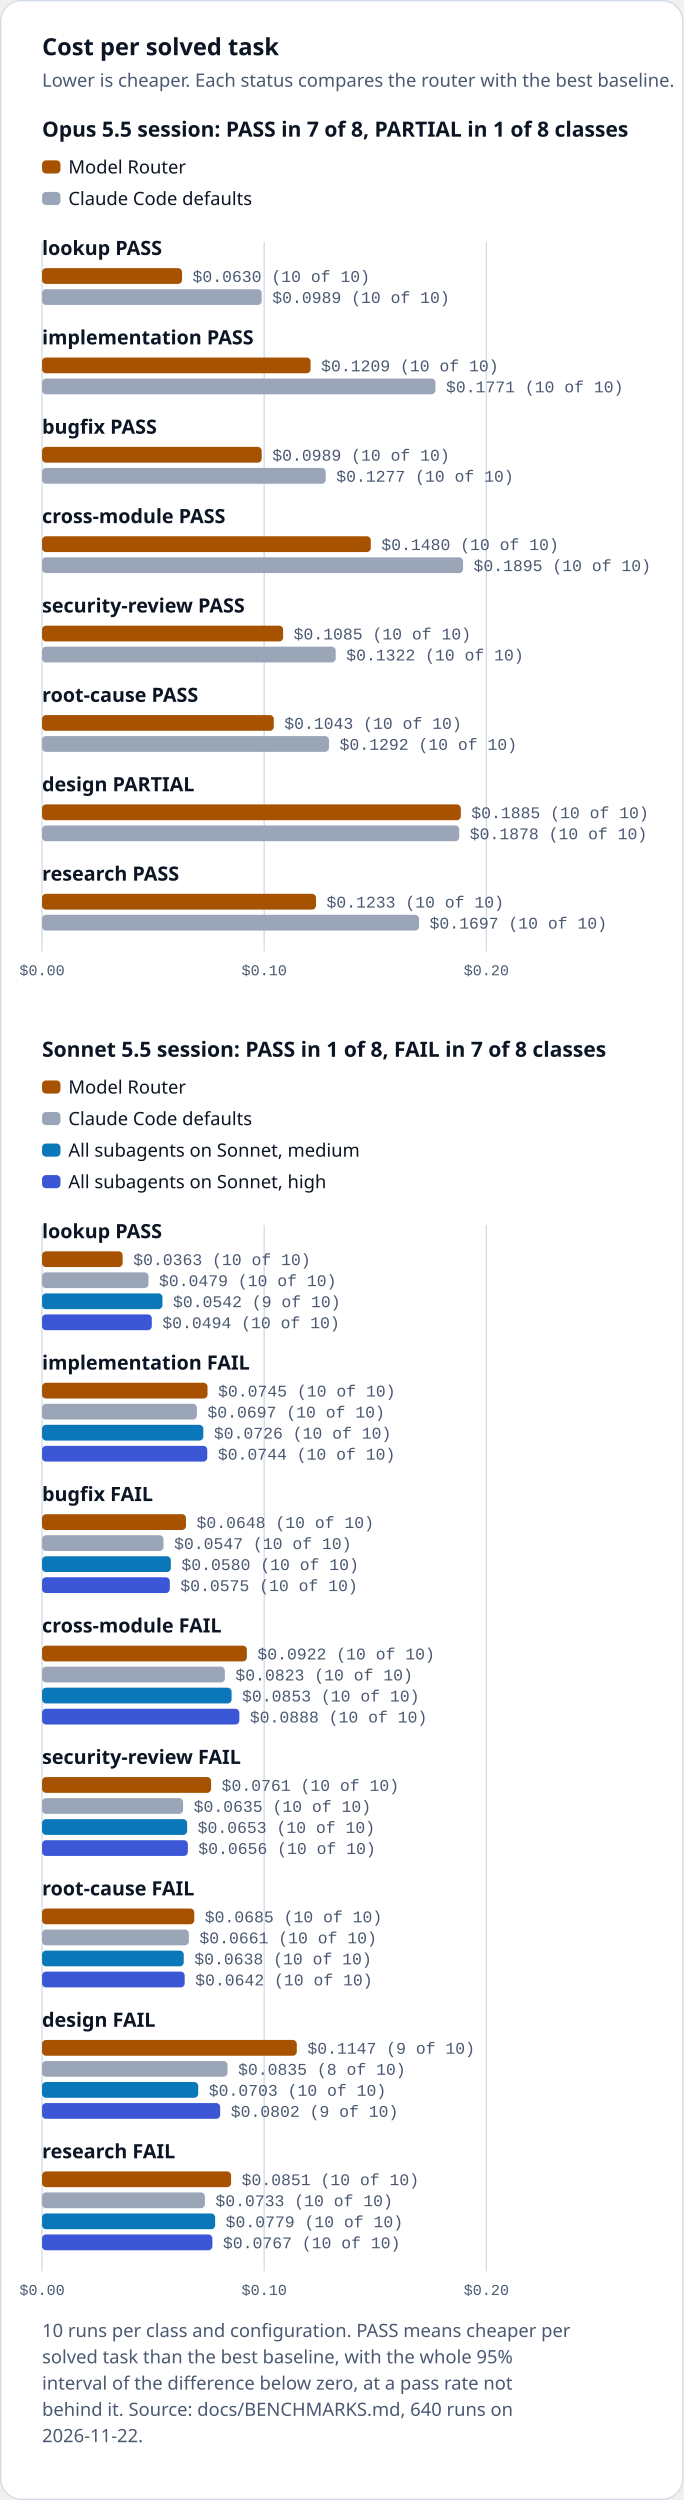
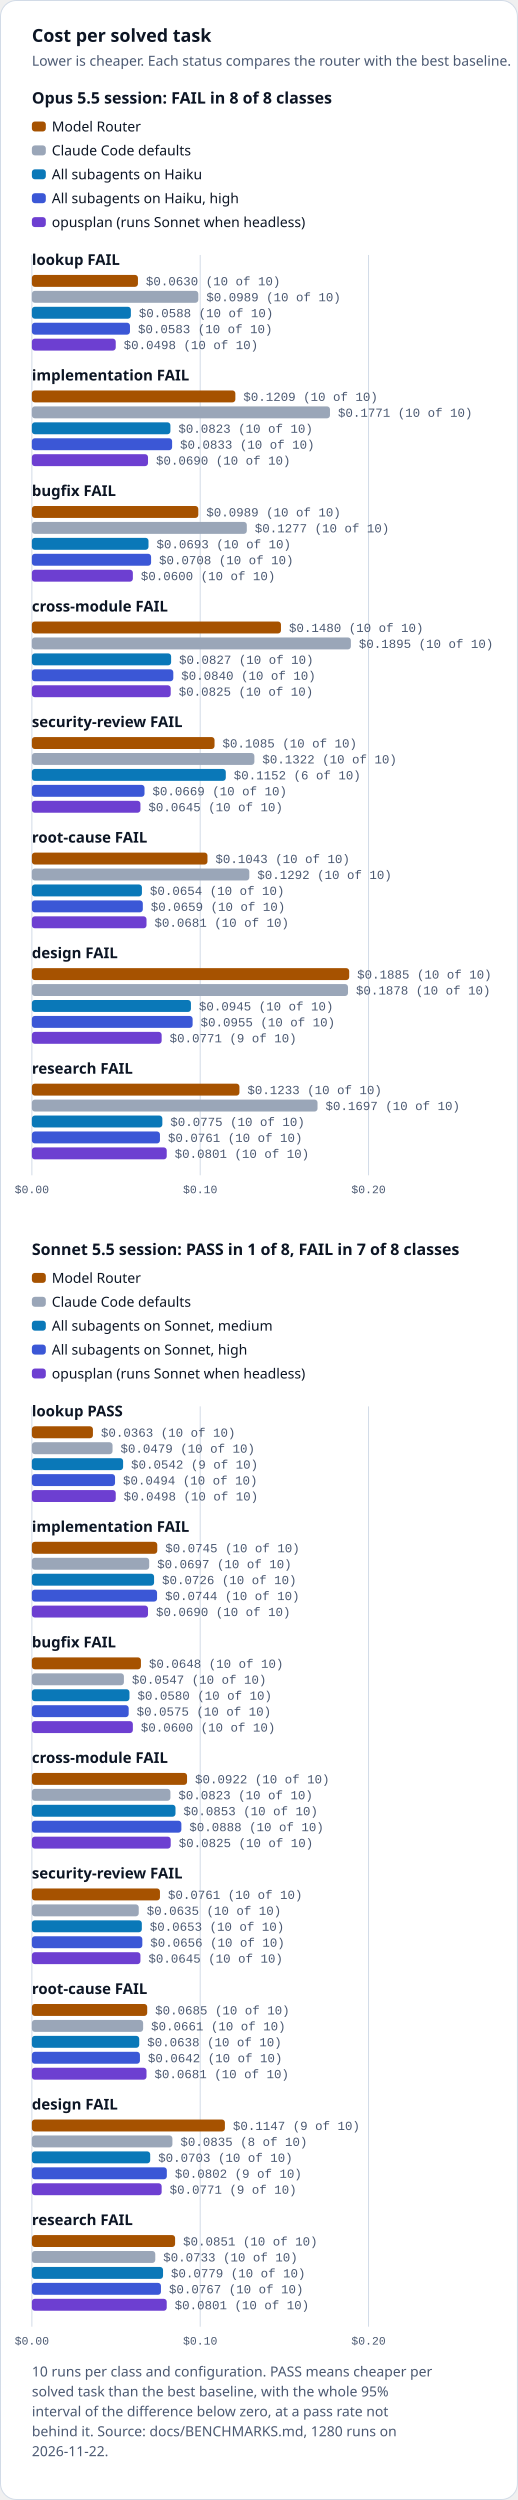
- <svg xmlns="http://www.w3.org/2000/svg" viewBox="0 0 520 1902" width="520" height="1902" role="img" aria-label="Cost per solved task, from docs/BENCHMARKS.md, lower is cheaper. Opus 5.5 session, lookup, PASS: Model Router $0.0630 (10 of 10 solved), Claude Code defaults $0.0989 (10 of 10 solved); Opus 5.5 session, implementation, PASS: Model Router $0.1209 (10 of 10 solved), Claude Code defaults $0.1771 (10 of 10 solved); Opus 5.5 session, bugfix, PASS: Model Router $0.0989 (10 of 10 solved), Claude Code defaults $0.1277 (10 of 10 solved); Opus 5.5 session, cross-module, PASS: Model Router $0.1480 (10 of 10 solved), Claude Code defaults $0.1895 (10 of 10 solved); Opus 5.5 session, security-review, PASS: Model Router $0.1085 (10 of 10 solved), Claude Code defaults $0.1322 (10 of 10 solved); Opus 5.5 session, root-cause, PASS: Model Router $0.1043 (10 of 10 solved), Claude Code defaults $0.1292 (10 of 10 solved); Opus 5.5 session, design, PARTIAL: Model Router $0.1885 (10 of 10 solved), Claude Code defaults $0.1878 (10 of 10 solved); Opus 5.5 session, research, PASS: Model Router $0.1233 (10 of 10 solved), Claude Code defaults $0.1697 (10 of 10 solved); Sonnet 5.5 session, lookup, PASS: Model Router $0.0363 (10 of 10 solved), Claude Code defaults $0.0479 (10 of 10 solved), All subagents on Sonnet, medium $0.0542 (9 of 10 solved), All subagents on Sonnet, high $0.0494 (10 of 10 solved); Sonnet 5.5 session, implementation, FAIL: Model Router $0.0745 (10 of 10 solved), Claude Code defaults $0.0697 (10 of 10 solved), All subagents on Sonnet, medium $0.0726 (10 of 10 solved), All subagents on Sonnet, high $0.0744 (10 of 10 solved); Sonnet 5.5 session, bugfix, FAIL: Model Router $0.0648 (10 of 10 solved), Claude Code defaults $0.0547 (10 of 10 solved), All subagents on Sonnet, medium $0.0580 (10 of 10 solved), All subagents on Sonnet, high $0.0575 (10 of 10 solved); Sonnet 5.5 session, cross-module, FAIL: Model Router $0.0922 (10 of 10 solved), Claude Code defaults $0.0823 (10 of 10 solved), All subagents on Sonnet, medium $0.0853 (10 of 10 solved), All subagents on Sonnet, high $0.0888 (10 of 10 solved); Sonnet 5.5 session, security-review, FAIL: Model Router $0.0761 (10 of 10 solved), Claude Code defaults $0.0635 (10 of 10 solved), All subagents on Sonnet, medium $0.0653 (10 of 10 solved), All subagents on Sonnet, high $0.0656 (10 of 10 solved); Sonnet 5.5 session, root-cause, FAIL: Model Router $0.0685 (10 of 10 solved), Claude Code defaults $0.0661 (10 of 10 solved), All subagents on Sonnet, medium $0.0638 (10 of 10 solved), All subagents on Sonnet, high $0.0642 (10 of 10 solved); Sonnet 5.5 session, design, FAIL: Model Router $0.1147 (9 of 10 solved), Claude Code defaults $0.0835 (8 of 10 solved), All subagents on Sonnet, medium $0.0703 (10 of 10 solved), All subagents on Sonnet, high $0.0802 (9 of 10 solved); Sonnet 5.5 session, research, FAIL: Model Router $0.0851 (10 of 10 solved), Claude Code defaults $0.0733 (10 of 10 solved), All subagents on Sonnet, medium $0.0779 (10 of 10 solved), All subagents on Sonnet, high $0.0767 (10 of 10 solved).">
+ <svg xmlns="http://www.w3.org/2000/svg" viewBox="0 0 520 2510" width="520" height="2510" role="img" aria-label="Cost per solved task, from docs/BENCHMARKS.md, lower is cheaper. Opus 5.5 session, lookup, FAIL: Model Router $0.0630 (10 of 10 solved), Claude Code defaults $0.0989 (10 of 10 solved), All subagents on Haiku $0.0588 (10 of 10 solved), All subagents on Haiku, high $0.0583 (10 of 10 solved), opusplan (runs Sonnet when headless) $0.0498 (10 of 10 solved); Opus 5.5 session, implementation, FAIL: Model Router $0.1209 (10 of 10 solved), Claude Code defaults $0.1771 (10 of 10 solved), All subagents on Haiku $0.0823 (10 of 10 solved), All subagents on Haiku, high $0.0833 (10 of 10 solved), opusplan (runs Sonnet when headless) $0.0690 (10 of 10 solved); Opus 5.5 session, bugfix, FAIL: Model Router $0.0989 (10 of 10 solved), Claude Code defaults $0.1277 (10 of 10 solved), All subagents on Haiku $0.0693 (10 of 10 solved), All subagents on Haiku, high $0.0708 (10 of 10 solved), opusplan (runs Sonnet when headless) $0.0600 (10 of 10 solved); Opus 5.5 session, cross-module, FAIL: Model Router $0.1480 (10 of 10 solved), Claude Code defaults $0.1895 (10 of 10 solved), All subagents on Haiku $0.0827 (10 of 10 solved), All subagents on Haiku, high $0.0840 (10 of 10 solved), opusplan (runs Sonnet when headless) $0.0825 (10 of 10 solved); Opus 5.5 session, security-review, FAIL: Model Router $0.1085 (10 of 10 solved), Claude Code defaults $0.1322 (10 of 10 solved), All subagents on Haiku $0.1152 (6 of 10 solved), All subagents on Haiku, high $0.0669 (10 of 10 solved), opusplan (runs Sonnet when headless) $0.0645 (10 of 10 solved); Opus 5.5 session, root-cause, FAIL: Model Router $0.1043 (10 of 10 solved), Claude Code defaults $0.1292 (10 of 10 solved), All subagents on Haiku $0.0654 (10 of 10 solved), All subagents on Haiku, high $0.0659 (10 of 10 solved), opusplan (runs Sonnet when headless) $0.0681 (10 of 10 solved); Opus 5.5 session, design, FAIL: Model Router $0.1885 (10 of 10 solved), Claude Code defaults $0.1878 (10 of 10 solved), All subagents on Haiku $0.0945 (10 of 10 solved), All subagents on Haiku, high $0.0955 (10 of 10 solved), opusplan (runs Sonnet when headless) $0.0771 (9 of 10 solved); Opus 5.5 session, research, FAIL: Model Router $0.1233 (10 of 10 solved), Claude Code defaults $0.1697 (10 of 10 solved), All subagents on Haiku $0.0775 (10 of 10 solved), All subagents on Haiku, high $0.0761 (10 of 10 solved), opusplan (runs Sonnet when headless) $0.0801 (10 of 10 solved); Sonnet 5.5 session, lookup, PASS: Model Router $0.0363 (10 of 10 solved), Claude Code defaults $0.0479 (10 of 10 solved), All subagents on Sonnet, medium $0.0542 (9 of 10 solved), All subagents on Sonnet, high $0.0494 (10 of 10 solved), opusplan (runs Sonnet when headless) $0.0498 (10 of 10 solved); Sonnet 5.5 session, implementation, FAIL: Model Router $0.0745 (10 of 10 solved), Claude Code defaults $0.0697 (10 of 10 solved), All subagents on Sonnet, medium $0.0726 (10 of 10 solved), All subagents on Sonnet, high $0.0744 (10 of 10 solved), opusplan (runs Sonnet when headless) $0.0690 (10 of 10 solved); Sonnet 5.5 session, bugfix, FAIL: Model Router $0.0648 (10 of 10 solved), Claude Code defaults $0.0547 (10 of 10 solved), All subagents on Sonnet, medium $0.0580 (10 of 10 solved), All subagents on Sonnet, high $0.0575 (10 of 10 solved), opusplan (runs Sonnet when headless) $0.0600 (10 of 10 solved); Sonnet 5.5 session, cross-module, FAIL: Model Router $0.0922 (10 of 10 solved), Claude Code defaults $0.0823 (10 of 10 solved), All subagents on Sonnet, medium $0.0853 (10 of 10 solved), All subagents on Sonnet, high $0.0888 (10 of 10 solved), opusplan (runs Sonnet when headless) $0.0825 (10 of 10 solved); Sonnet 5.5 session, security-review, FAIL: Model Router $0.0761 (10 of 10 solved), Claude Code defaults $0.0635 (10 of 10 solved), All subagents on Sonnet, medium $0.0653 (10 of 10 solved), All subagents on Sonnet, high $0.0656 (10 of 10 solved), opusplan (runs Sonnet when headless) $0.0645 (10 of 10 solved); Sonnet 5.5 session, root-cause, FAIL: Model Router $0.0685 (10 of 10 solved), Claude Code defaults $0.0661 (10 of 10 solved), All subagents on Sonnet, medium $0.0638 (10 of 10 solved), All subagents on Sonnet, high $0.0642 (10 of 10 solved), opusplan (runs Sonnet when headless) $0.0681 (10 of 10 solved); Sonnet 5.5 session, design, FAIL: Model Router $0.1147 (9 of 10 solved), Claude Code defaults $0.0835 (8 of 10 solved), All subagents on Sonnet, medium $0.0703 (10 of 10 solved), All subagents on Sonnet, high $0.0802 (9 of 10 solved), opusplan (runs Sonnet when headless) $0.0771 (9 of 10 solved); Sonnet 5.5 session, research, FAIL: Model Router $0.0851 (10 of 10 solved), Claude Code defaults $0.0733 (10 of 10 solved), All subagents on Sonnet, medium $0.0779 (10 of 10 solved), All subagents on Sonnet, high $0.0767 (10 of 10 solved), opusplan (runs Sonnet when headless) $0.0801 (10 of 10 solved).">
  <style>text{font-family:-apple-system, BlinkMacSystemFont, "Segoe UI", "Noto Sans", Helvetica, Arial, sans-serif}.mono{font-family:ui-monospace, SFMono-Regular, "SF Mono", Menlo, Consolas, "Liberation Mono", monospace}.b{font-weight:600}.rail{stroke:#C9D4E4}.tilehalo{stroke:#0C1524}.bg{fill:#F4F7FB}.card{fill:#FFFFFF;stroke:#D2DBE7}.ink{fill:#0C1524}.mut{fill:#4A5871}.faint{fill:#E7EDF5}.ln{stroke:#D2DBE7}.lnm{stroke:#4A5871}.inks{stroke:#0C1524}.rt{fill:#A65200}.rts{stroke:#A65200}.rtsoft{fill:#FFF1DE}.halo{stroke:#FFFFFF}.haloc{stroke:#F4F7FB}.tile{fill:#0C1524;stroke:#0C1524}.stop0{stop-color:#FFFFFF}.stop1{stop-color:#F4F7FB}.tag{fill:#FFFFFF}.r1{fill:#0E8C6F}.r1s{stroke:#0E8C6F}.r2{fill:#0A78B8}.r2s{stroke:#0A78B8}.r3{fill:#3B57D6}.r3s{stroke:#3B57D6}.r4{fill:#6D3FD1}.r4s{stroke:#6D3FD1}.r5{fill:#A72C8A}.r5s{stroke:#A72C8A}@media (prefers-color-scheme: dark){.bg{fill:#0A101B}.card{fill:#0F1828;stroke:#26344B}.ink{fill:#E7EDF6}.mut{fill:#9BA9BD}.faint{fill:#1A263A}.ln{stroke:#26344B}.lnm{stroke:#9BA9BD}.inks{stroke:#E7EDF6}.rt{fill:#FFB23E}.rts{stroke:#FFB23E}.rtsoft{fill:#33260F}.halo{stroke:#0F1828}.haloc{stroke:#0A101B}.tile{fill:#13203A;stroke:#2C3E60}.stop0{stop-color:#0F1828}.stop1{stop-color:#0A101B}.tag{fill:#0C1524}.r1{fill:#38D3A8}.r1s{stroke:#38D3A8}.r2{fill:#45B4F2}.r2s{stroke:#45B4F2}.r3{fill:#8196FF}.r3s{stroke:#8196FF}.r4{fill:#AA8BFF}.r4s{stroke:#AA8BFF}.r5{fill:#F27BCD}.r5s{stroke:#F27BCD}}.faintbar{fill:#9AA6B8}@media (prefers-color-scheme: dark){.faintbar{fill:#5B6880}}.bar{transform-box:fill-box;transform-origin:0% 50%;animation:grow 1.1s cubic-bezier(.2,.7,.2,1) both}@keyframes grow{0%{transform:scaleX(0)}100%{transform:scaleX(1)}}@media (prefers-reduced-motion: reduce){*{animation:none!important}}</style>
-   <rect x="0.5" y="0.5" width="519" height="1901" rx="16" class="card" />
+   <rect x="0.5" y="0.5" width="519" height="2509" rx="16" class="card" />
  <text x="32" y="42" class="ink b" font-size="18">Cost per solved task</text>
  <text x="32" y="66" class="mut" font-size="14">Lower is cheaper. Each status compares the router with the best baseline.</text>
-   <text x="32" y="104" class="ink b" font-size="16">Opus 5.5 session: PASS in 7 of 8, PARTIAL in 1 of 8 classes</text>
+   <text x="32" y="104" class="ink b" font-size="16">Opus 5.5 session: FAIL in 8 of 8 classes</text>
  <rect x="32" y="122" width="14" height="10" rx="3" class="rt" />
  <text x="52" y="132" class="ink" font-size="14">Model Router</text>
  <rect x="32" y="146" width="14" height="10" rx="3" class="faintbar" />
  <text x="52" y="156" class="ink" font-size="14">Claude Code defaults</text>
-   <path d="M32.0 184V724" class="ln" stroke-width="1" />
-   <text x="32" y="742" class="mono mut" font-size="11.5" text-anchor="middle">$0.00</text>
-   <path d="M201.0 184V724" class="ln" stroke-width="1" />
-   <text x="201" y="742" class="mono mut" font-size="11.5" text-anchor="middle">$0.10</text>
-   <path d="M370.0 184V724" class="ln" stroke-width="1" />
-   <text x="370" y="742" class="mono mut" font-size="11.5" text-anchor="middle">$0.20</text>
-   <text x="32" y="194" class="ink b" font-size="15">lookup  PASS</text>
-   <rect x="32" y="204" width="106.5" height="12" rx="3" class="rt bar" style="animation-delay:0.00s" />
-   <text x="146.47" y="214.5" class="mono mut" font-size="12.5">$0.0630 (10 of 10)</text>
-   <rect x="32" y="220" width="167.1" height="12" rx="3" class="faintbar bar" style="animation-delay:0.05s" />
-   <text x="207.141" y="230.5" class="mono mut" font-size="12.5">$0.0989 (10 of 10)</text>
-   <text x="32" y="262" class="ink b" font-size="15">implementation  PASS</text>
-   <rect x="32" y="272" width="204.3" height="12" rx="3" class="rt bar" style="animation-delay:0.04s" />
-   <text x="244.321" y="282.5" class="mono mut" font-size="12.5">$0.1209 (10 of 10)</text>
-   <rect x="32" y="288" width="299.3" height="12" rx="3" class="faintbar bar" style="animation-delay:0.09s" />
-   <text x="339.299" y="298.5" class="mono mut" font-size="12.5">$0.1771 (10 of 10)</text>
-   <text x="32" y="330" class="ink b" font-size="15">bugfix  PASS</text>
-   <rect x="32" y="340" width="167.1" height="12" rx="3" class="rt bar" style="animation-delay:0.08s" />
-   <text x="207.141" y="350.5" class="mono mut" font-size="12.5">$0.0989 (10 of 10)</text>
-   <rect x="32" y="356" width="215.8" height="12" rx="3" class="faintbar bar" style="animation-delay:0.13s" />
-   <text x="255.813" y="366.5" class="mono mut" font-size="12.5">$0.1277 (10 of 10)</text>
-   <text x="32" y="398" class="ink b" font-size="15">cross-module  PASS</text>
-   <rect x="32" y="408" width="250.1" height="12" rx="3" class="rt bar" style="animation-delay:0.12s" />
-   <text x="290.12" y="418.5" class="mono mut" font-size="12.5">$0.1480 (10 of 10)</text>
-   <rect x="32" y="424" width="320.3" height="12" rx="3" class="faintbar bar" style="animation-delay:0.17s" />
-   <text x="360.255" y="434.5" class="mono mut" font-size="12.5">$0.1895 (10 of 10)</text>
-   <text x="32" y="466" class="ink b" font-size="15">security-review  PASS</text>
-   <rect x="32" y="476" width="183.4" height="12" rx="3" class="rt bar" style="animation-delay:0.16s" />
-   <text x="223.365" y="486.5" class="mono mut" font-size="12.5">$0.1085 (10 of 10)</text>
-   <rect x="32" y="492" width="223.4" height="12" rx="3" class="faintbar bar" style="animation-delay:0.21s" />
-   <text x="263.418" y="502.5" class="mono mut" font-size="12.5">$0.1322 (10 of 10)</text>
-   <text x="32" y="534" class="ink b" font-size="15">root-cause  PASS</text>
-   <rect x="32" y="544" width="176.3" height="12" rx="3" class="rt bar" style="animation-delay:0.20s" />
-   <text x="216.267" y="554.5" class="mono mut" font-size="12.5">$0.1043 (10 of 10)</text>
-   <rect x="32" y="560" width="218.3" height="12" rx="3" class="faintbar bar" style="animation-delay:0.25s" />
-   <text x="258.348" y="570.5" class="mono mut" font-size="12.5">$0.1292 (10 of 10)</text>
-   <text x="32" y="602" class="ink b" font-size="15">design  PARTIAL</text>
-   <rect x="32" y="612" width="318.6" height="12" rx="3" class="rt bar" style="animation-delay:0.24s" />
-   <text x="358.565" y="622.5" class="mono mut" font-size="12.5">$0.1885 (10 of 10)</text>
-   <rect x="32" y="628" width="317.4" height="12" rx="3" class="faintbar bar" style="animation-delay:0.29s" />
-   <text x="357.382" y="638.5" class="mono mut" font-size="12.5">$0.1878 (10 of 10)</text>
-   <text x="32" y="670" class="ink b" font-size="15">research  PASS</text>
-   <rect x="32" y="680" width="208.4" height="12" rx="3" class="rt bar" style="animation-delay:0.28s" />
-   <text x="248.377" y="690.5" class="mono mut" font-size="12.5">$0.1233 (10 of 10)</text>
-   <rect x="32" y="696" width="286.8" height="12" rx="3" class="faintbar bar" style="animation-delay:0.33s" />
-   <text x="326.793" y="706.5" class="mono mut" font-size="12.5">$0.1697 (10 of 10)</text>
-   <text x="32" y="804" class="ink b" font-size="16">Sonnet 5.5 session: PASS in 1 of 8, FAIL in 7 of 8 classes</text>
-   <rect x="32" y="822" width="14" height="10" rx="3" class="rt" />
-   <text x="52" y="832" class="ink" font-size="14">Model Router</text>
-   <rect x="32" y="846" width="14" height="10" rx="3" class="faintbar" />
-   <text x="52" y="856" class="ink" font-size="14">Claude Code defaults</text>
-   <rect x="32" y="870" width="14" height="10" rx="3" class="r2" />
-   <text x="52" y="880" class="ink" font-size="14">All subagents on Sonnet, medium</text>
-   <rect x="32" y="894" width="14" height="10" rx="3" class="r3" />
-   <text x="52" y="904" class="ink" font-size="14">All subagents on Sonnet, high</text>
-   <path d="M32.0 932V1728" class="ln" stroke-width="1" />
-   <text x="32" y="1746" class="mono mut" font-size="11.5" text-anchor="middle">$0.00</text>
-   <path d="M201.0 932V1728" class="ln" stroke-width="1" />
-   <text x="201" y="1746" class="mono mut" font-size="11.5" text-anchor="middle">$0.10</text>
-   <path d="M370.0 932V1728" class="ln" stroke-width="1" />
-   <text x="370" y="1746" class="mono mut" font-size="11.5" text-anchor="middle">$0.20</text>
-   <text x="32" y="942" class="ink b" font-size="15">lookup  PASS</text>
-   <rect x="32" y="952" width="61.3" height="12" rx="3" class="rt bar" style="animation-delay:0.32s" />
-   <text x="101.347" y="962.5" class="mono mut" font-size="12.5">$0.0363 (10 of 10)</text>
-   <rect x="32" y="968" width="81.0" height="12" rx="3" class="faintbar bar" style="animation-delay:0.37s" />
-   <text x="120.951" y="978.5" class="mono mut" font-size="12.5">$0.0479 (10 of 10)</text>
-   <rect x="32" y="984" width="91.6" height="12" rx="3" class="r2 bar" style="animation-delay:0.42s" />
-   <text x="131.598" y="994.5" class="mono mut" font-size="12.5">$0.0542 (9 of 10)</text>
-   <rect x="32" y="1000" width="83.5" height="12" rx="3" class="r3 bar" style="animation-delay:0.47s" />
-   <text x="123.486" y="1010.5" class="mono mut" font-size="12.5">$0.0494 (10 of 10)</text>
-   <text x="32" y="1042" class="ink b" font-size="15">implementation  FAIL</text>
-   <rect x="32" y="1052" width="125.9" height="12" rx="3" class="rt bar" style="animation-delay:0.36s" />
-   <text x="165.905" y="1062.5" class="mono mut" font-size="12.5">$0.0745 (10 of 10)</text>
-   <rect x="32" y="1068" width="117.8" height="12" rx="3" class="faintbar bar" style="animation-delay:0.41s" />
-   <text x="157.793" y="1078.5" class="mono mut" font-size="12.5">$0.0697 (10 of 10)</text>
-   <rect x="32" y="1084" width="122.7" height="12" rx="3" class="r2 bar" style="animation-delay:0.46s" />
-   <text x="162.694" y="1094.5" class="mono mut" font-size="12.5">$0.0726 (10 of 10)</text>
-   <rect x="32" y="1100" width="125.7" height="12" rx="3" class="r3 bar" style="animation-delay:0.51s" />
-   <text x="165.736" y="1110.5" class="mono mut" font-size="12.5">$0.0744 (10 of 10)</text>
-   <text x="32" y="1142" class="ink b" font-size="15">bugfix  FAIL</text>
-   <rect x="32" y="1152" width="109.5" height="12" rx="3" class="rt bar" style="animation-delay:0.40s" />
-   <text x="149.512" y="1162.5" class="mono mut" font-size="12.5">$0.0648 (10 of 10)</text>
-   <rect x="32" y="1168" width="92.4" height="12" rx="3" class="faintbar bar" style="animation-delay:0.45s" />
-   <text x="132.443" y="1178.5" class="mono mut" font-size="12.5">$0.0547 (10 of 10)</text>
-   <rect x="32" y="1184" width="98.0" height="12" rx="3" class="r2 bar" style="animation-delay:0.50s" />
-   <text x="138.02" y="1194.5" class="mono mut" font-size="12.5">$0.0580 (10 of 10)</text>
-   <rect x="32" y="1200" width="97.2" height="12" rx="3" class="r3 bar" style="animation-delay:0.55s" />
-   <text x="137.175" y="1210.5" class="mono mut" font-size="12.5">$0.0575 (10 of 10)</text>
-   <text x="32" y="1242" class="ink b" font-size="15">cross-module  FAIL</text>
-   <rect x="32" y="1252" width="155.8" height="12" rx="3" class="rt bar" style="animation-delay:0.44s" />
-   <text x="195.818" y="1262.5" class="mono mut" font-size="12.5">$0.0922 (10 of 10)</text>
-   <rect x="32" y="1268" width="139.1" height="12" rx="3" class="faintbar bar" style="animation-delay:0.49s" />
-   <text x="179.087" y="1278.5" class="mono mut" font-size="12.5">$0.0823 (10 of 10)</text>
-   <rect x="32" y="1284" width="144.2" height="12" rx="3" class="r2 bar" style="animation-delay:0.54s" />
-   <text x="184.157" y="1294.5" class="mono mut" font-size="12.5">$0.0853 (10 of 10)</text>
-   <rect x="32" y="1300" width="150.1" height="12" rx="3" class="r3 bar" style="animation-delay:0.59s" />
-   <text x="190.072" y="1310.5" class="mono mut" font-size="12.5">$0.0888 (10 of 10)</text>
-   <text x="32" y="1342" class="ink b" font-size="15">security-review  FAIL</text>
-   <rect x="32" y="1352" width="128.6" height="12" rx="3" class="rt bar" style="animation-delay:0.48s" />
-   <text x="168.609" y="1362.5" class="mono mut" font-size="12.5">$0.0761 (10 of 10)</text>
-   <rect x="32" y="1368" width="107.3" height="12" rx="3" class="faintbar bar" style="animation-delay:0.53s" />
-   <text x="147.315" y="1378.5" class="mono mut" font-size="12.5">$0.0635 (10 of 10)</text>
-   <rect x="32" y="1384" width="110.4" height="12" rx="3" class="r2 bar" style="animation-delay:0.58s" />
-   <text x="150.357" y="1394.5" class="mono mut" font-size="12.5">$0.0653 (10 of 10)</text>
-   <rect x="32" y="1400" width="110.9" height="12" rx="3" class="r3 bar" style="animation-delay:0.63s" />
-   <text x="150.864" y="1410.5" class="mono mut" font-size="12.5">$0.0656 (10 of 10)</text>
-   <text x="32" y="1442" class="ink b" font-size="15">root-cause  FAIL</text>
-   <rect x="32" y="1452" width="115.8" height="12" rx="3" class="rt bar" style="animation-delay:0.52s" />
-   <text x="155.765" y="1462.5" class="mono mut" font-size="12.5">$0.0685 (10 of 10)</text>
-   <rect x="32" y="1468" width="111.7" height="12" rx="3" class="faintbar bar" style="animation-delay:0.57s" />
-   <text x="151.709" y="1478.5" class="mono mut" font-size="12.5">$0.0661 (10 of 10)</text>
-   <rect x="32" y="1484" width="107.8" height="12" rx="3" class="r2 bar" style="animation-delay:0.62s" />
-   <text x="147.822" y="1494.5" class="mono mut" font-size="12.5">$0.0638 (10 of 10)</text>
-   <rect x="32" y="1500" width="108.5" height="12" rx="3" class="r3 bar" style="animation-delay:0.67s" />
-   <text x="148.498" y="1510.5" class="mono mut" font-size="12.5">$0.0642 (10 of 10)</text>
-   <text x="32" y="1542" class="ink b" font-size="15">design  FAIL</text>
-   <rect x="32" y="1552" width="193.8" height="12" rx="3" class="rt bar" style="animation-delay:0.56s" />
-   <text x="233.843" y="1562.5" class="mono mut" font-size="12.5">$0.1147 (9 of 10)</text>
-   <rect x="32" y="1568" width="141.1" height="12" rx="3" class="faintbar bar" style="animation-delay:0.61s" />
-   <text x="181.115" y="1578.5" class="mono mut" font-size="12.5">$0.0835 (8 of 10)</text>
-   <rect x="32" y="1584" width="118.8" height="12" rx="3" class="r2 bar" style="animation-delay:0.66s" />
-   <text x="158.807" y="1594.5" class="mono mut" font-size="12.5">$0.0703 (10 of 10)</text>
-   <rect x="32" y="1600" width="135.5" height="12" rx="3" class="r3 bar" style="animation-delay:0.71s" />
-   <text x="175.538" y="1610.5" class="mono mut" font-size="12.5">$0.0802 (9 of 10)</text>
-   <text x="32" y="1642" class="ink b" font-size="15">research  FAIL</text>
-   <rect x="32" y="1652" width="143.8" height="12" rx="3" class="rt bar" style="animation-delay:0.60s" />
-   <text x="183.819" y="1662.5" class="mono mut" font-size="12.5">$0.0851 (10 of 10)</text>
-   <rect x="32" y="1668" width="123.9" height="12" rx="3" class="faintbar bar" style="animation-delay:0.65s" />
-   <text x="163.877" y="1678.5" class="mono mut" font-size="12.5">$0.0733 (10 of 10)</text>
-   <rect x="32" y="1684" width="131.7" height="12" rx="3" class="r2 bar" style="animation-delay:0.70s" />
-   <text x="171.651" y="1694.5" class="mono mut" font-size="12.5">$0.0779 (10 of 10)</text>
-   <rect x="32" y="1700" width="129.6" height="12" rx="3" class="r3 bar" style="animation-delay:0.75s" />
-   <text x="169.623" y="1710.5" class="mono mut" font-size="12.5">$0.0767 (10 of 10)</text>
-   <text x="32" y="1778" class="mut" font-size="14">10 runs per class and configuration. PASS means cheaper per</text>
-   <text x="32" y="1798" class="mut" font-size="14">solved task than the best baseline, with the whole 95%</text>
-   <text x="32" y="1818" class="mut" font-size="14">interval of the difference below zero, at a pass rate not</text>
-   <text x="32" y="1838" class="mut" font-size="14">behind it. Source: docs/BENCHMARKS.md, 640 runs on</text>
-   <text x="32" y="1858" class="mut" font-size="14">2026-11-22.</text>
+   <rect x="32" y="170" width="14" height="10" rx="3" class="r2" />
+   <text x="52" y="180" class="ink" font-size="14">All subagents on Haiku</text>
+   <rect x="32" y="194" width="14" height="10" rx="3" class="r3" />
+   <text x="52" y="204" class="ink" font-size="14">All subagents on Haiku, high</text>
+   <rect x="32" y="218" width="14" height="10" rx="3" class="r4" />
+   <text x="52" y="228" class="ink" font-size="14">opusplan (runs Sonnet when headless)</text>
+   <path d="M32.0 256V1180" class="ln" stroke-width="1" />
+   <text x="32" y="1198" class="mono mut" font-size="11.5" text-anchor="middle">$0.00</text>
+   <path d="M201.0 256V1180" class="ln" stroke-width="1" />
+   <text x="201" y="1198" class="mono mut" font-size="11.5" text-anchor="middle">$0.10</text>
+   <path d="M370.0 256V1180" class="ln" stroke-width="1" />
+   <text x="370" y="1198" class="mono mut" font-size="11.5" text-anchor="middle">$0.20</text>
+   <text x="32" y="266" class="ink b" font-size="15">lookup  FAIL</text>
+   <rect x="32" y="276" width="106.5" height="12" rx="3" class="rt bar" style="animation-delay:0.00s" />
+   <text x="146.47" y="286.5" class="mono mut" font-size="12.5">$0.0630 (10 of 10)</text>
+   <rect x="32" y="292" width="167.1" height="12" rx="3" class="faintbar bar" style="animation-delay:0.05s" />
+   <text x="207.141" y="302.5" class="mono mut" font-size="12.5">$0.0989 (10 of 10)</text>
+   <rect x="32" y="308" width="99.4" height="12" rx="3" class="r2 bar" style="animation-delay:0.10s" />
+   <text x="139.372" y="318.5" class="mono mut" font-size="12.5">$0.0588 (10 of 10)</text>
+   <rect x="32" y="324" width="98.5" height="12" rx="3" class="r3 bar" style="animation-delay:0.15s" />
+   <text x="138.527" y="334.5" class="mono mut" font-size="12.5">$0.0583 (10 of 10)</text>
+   <rect x="32" y="340" width="84.2" height="12" rx="3" class="r4 bar" style="animation-delay:0.20s" />
+   <text x="124.162" y="350.5" class="mono mut" font-size="12.5">$0.0498 (10 of 10)</text>
+   <text x="32" y="382" class="ink b" font-size="15">implementation  FAIL</text>
+   <rect x="32" y="392" width="204.3" height="12" rx="3" class="rt bar" style="animation-delay:0.04s" />
+   <text x="244.321" y="402.5" class="mono mut" font-size="12.5">$0.1209 (10 of 10)</text>
+   <rect x="32" y="408" width="299.3" height="12" rx="3" class="faintbar bar" style="animation-delay:0.09s" />
+   <text x="339.299" y="418.5" class="mono mut" font-size="12.5">$0.1771 (10 of 10)</text>
+   <rect x="32" y="424" width="139.1" height="12" rx="3" class="r2 bar" style="animation-delay:0.14s" />
+   <text x="179.087" y="434.5" class="mono mut" font-size="12.5">$0.0823 (10 of 10)</text>
+   <rect x="32" y="440" width="140.8" height="12" rx="3" class="r3 bar" style="animation-delay:0.19s" />
+   <text x="180.777" y="450.5" class="mono mut" font-size="12.5">$0.0833 (10 of 10)</text>
+   <rect x="32" y="456" width="116.6" height="12" rx="3" class="r4 bar" style="animation-delay:0.24s" />
+   <text x="156.61" y="466.5" class="mono mut" font-size="12.5">$0.0690 (10 of 10)</text>
+   <text x="32" y="498" class="ink b" font-size="15">bugfix  FAIL</text>
+   <rect x="32" y="508" width="167.1" height="12" rx="3" class="rt bar" style="animation-delay:0.08s" />
+   <text x="207.141" y="518.5" class="mono mut" font-size="12.5">$0.0989 (10 of 10)</text>
+   <rect x="32" y="524" width="215.8" height="12" rx="3" class="faintbar bar" style="animation-delay:0.13s" />
+   <text x="255.813" y="534.5" class="mono mut" font-size="12.5">$0.1277 (10 of 10)</text>
+   <rect x="32" y="540" width="117.1" height="12" rx="3" class="r2 bar" style="animation-delay:0.18s" />
+   <text x="157.117" y="550.5" class="mono mut" font-size="12.5">$0.0693 (10 of 10)</text>
+   <rect x="32" y="556" width="119.7" height="12" rx="3" class="r3 bar" style="animation-delay:0.23s" />
+   <text x="159.652" y="566.5" class="mono mut" font-size="12.5">$0.0708 (10 of 10)</text>
+   <rect x="32" y="572" width="101.4" height="12" rx="3" class="r4 bar" style="animation-delay:0.28s" />
+   <text x="141.4" y="582.5" class="mono mut" font-size="12.5">$0.0600 (10 of 10)</text>
+   <text x="32" y="614" class="ink b" font-size="15">cross-module  FAIL</text>
+   <rect x="32" y="624" width="250.1" height="12" rx="3" class="rt bar" style="animation-delay:0.12s" />
+   <text x="290.12" y="634.5" class="mono mut" font-size="12.5">$0.1480 (10 of 10)</text>
+   <rect x="32" y="640" width="320.3" height="12" rx="3" class="faintbar bar" style="animation-delay:0.17s" />
+   <text x="360.255" y="650.5" class="mono mut" font-size="12.5">$0.1895 (10 of 10)</text>
+   <rect x="32" y="656" width="139.8" height="12" rx="3" class="r2 bar" style="animation-delay:0.22s" />
+   <text x="179.763" y="666.5" class="mono mut" font-size="12.5">$0.0827 (10 of 10)</text>
+   <rect x="32" y="672" width="142.0" height="12" rx="3" class="r3 bar" style="animation-delay:0.27s" />
+   <text x="181.96" y="682.5" class="mono mut" font-size="12.5">$0.0840 (10 of 10)</text>
+   <rect x="32" y="688" width="139.4" height="12" rx="3" class="r4 bar" style="animation-delay:0.32s" />
+   <text x="179.425" y="698.5" class="mono mut" font-size="12.5">$0.0825 (10 of 10)</text>
+   <text x="32" y="730" class="ink b" font-size="15">security-review  FAIL</text>
+   <rect x="32" y="740" width="183.4" height="12" rx="3" class="rt bar" style="animation-delay:0.16s" />
+   <text x="223.365" y="750.5" class="mono mut" font-size="12.5">$0.1085 (10 of 10)</text>
+   <rect x="32" y="756" width="223.4" height="12" rx="3" class="faintbar bar" style="animation-delay:0.21s" />
+   <text x="263.418" y="766.5" class="mono mut" font-size="12.5">$0.1322 (10 of 10)</text>
+   <rect x="32" y="772" width="194.7" height="12" rx="3" class="r2 bar" style="animation-delay:0.26s" />
+   <text x="234.688" y="782.5" class="mono mut" font-size="12.5">$0.1152 (6 of 10)</text>
+   <rect x="32" y="788" width="113.1" height="12" rx="3" class="r3 bar" style="animation-delay:0.31s" />
+   <text x="153.061" y="798.5" class="mono mut" font-size="12.5">$0.0669 (10 of 10)</text>
+   <rect x="32" y="804" width="109.0" height="12" rx="3" class="r4 bar" style="animation-delay:0.36s" />
+   <text x="149.005" y="814.5" class="mono mut" font-size="12.5">$0.0645 (10 of 10)</text>
+   <text x="32" y="846" class="ink b" font-size="15">root-cause  FAIL</text>
+   <rect x="32" y="856" width="176.3" height="12" rx="3" class="rt bar" style="animation-delay:0.20s" />
+   <text x="216.267" y="866.5" class="mono mut" font-size="12.5">$0.1043 (10 of 10)</text>
+   <rect x="32" y="872" width="218.3" height="12" rx="3" class="faintbar bar" style="animation-delay:0.25s" />
+   <text x="258.348" y="882.5" class="mono mut" font-size="12.5">$0.1292 (10 of 10)</text>
+   <rect x="32" y="888" width="110.5" height="12" rx="3" class="r2 bar" style="animation-delay:0.30s" />
+   <text x="150.526" y="898.5" class="mono mut" font-size="12.5">$0.0654 (10 of 10)</text>
+   <rect x="32" y="904" width="111.4" height="12" rx="3" class="r3 bar" style="animation-delay:0.35s" />
+   <text x="151.371" y="914.5" class="mono mut" font-size="12.5">$0.0659 (10 of 10)</text>
+   <rect x="32" y="920" width="115.1" height="12" rx="3" class="r4 bar" style="animation-delay:0.40s" />
+   <text x="155.089" y="930.5" class="mono mut" font-size="12.5">$0.0681 (10 of 10)</text>
+   <text x="32" y="962" class="ink b" font-size="15">design  FAIL</text>
+   <rect x="32" y="972" width="318.6" height="12" rx="3" class="rt bar" style="animation-delay:0.24s" />
+   <text x="358.565" y="982.5" class="mono mut" font-size="12.5">$0.1885 (10 of 10)</text>
+   <rect x="32" y="988" width="317.4" height="12" rx="3" class="faintbar bar" style="animation-delay:0.29s" />
+   <text x="357.382" y="998.5" class="mono mut" font-size="12.5">$0.1878 (10 of 10)</text>
+   <rect x="32" y="1004" width="159.7" height="12" rx="3" class="r2 bar" style="animation-delay:0.34s" />
+   <text x="199.705" y="1014.5" class="mono mut" font-size="12.5">$0.0945 (10 of 10)</text>
+   <rect x="32" y="1020" width="161.4" height="12" rx="3" class="r3 bar" style="animation-delay:0.39s" />
+   <text x="201.395" y="1030.5" class="mono mut" font-size="12.5">$0.0955 (10 of 10)</text>
+   <rect x="32" y="1036" width="130.3" height="12" rx="3" class="r4 bar" style="animation-delay:0.44s" />
+   <text x="170.299" y="1046.5" class="mono mut" font-size="12.5">$0.0771 (9 of 10)</text>
+   <text x="32" y="1078" class="ink b" font-size="15">research  FAIL</text>
+   <rect x="32" y="1088" width="208.4" height="12" rx="3" class="rt bar" style="animation-delay:0.28s" />
+   <text x="248.377" y="1098.5" class="mono mut" font-size="12.5">$0.1233 (10 of 10)</text>
+   <rect x="32" y="1104" width="286.8" height="12" rx="3" class="faintbar bar" style="animation-delay:0.33s" />
+   <text x="326.793" y="1114.5" class="mono mut" font-size="12.5">$0.1697 (10 of 10)</text>
+   <rect x="32" y="1120" width="131.0" height="12" rx="3" class="r2 bar" style="animation-delay:0.38s" />
+   <text x="170.975" y="1130.5" class="mono mut" font-size="12.5">$0.0775 (10 of 10)</text>
+   <rect x="32" y="1136" width="128.6" height="12" rx="3" class="r3 bar" style="animation-delay:0.43s" />
+   <text x="168.609" y="1146.5" class="mono mut" font-size="12.5">$0.0761 (10 of 10)</text>
+   <rect x="32" y="1152" width="135.4" height="12" rx="3" class="r4 bar" style="animation-delay:0.48s" />
+   <text x="175.369" y="1162.5" class="mono mut" font-size="12.5">$0.0801 (10 of 10)</text>
+   <text x="32" y="1260" class="ink b" font-size="16">Sonnet 5.5 session: PASS in 1 of 8, FAIL in 7 of 8 classes</text>
+   <rect x="32" y="1278" width="14" height="10" rx="3" class="rt" />
+   <text x="52" y="1288" class="ink" font-size="14">Model Router</text>
+   <rect x="32" y="1302" width="14" height="10" rx="3" class="faintbar" />
+   <text x="52" y="1312" class="ink" font-size="14">Claude Code defaults</text>
+   <rect x="32" y="1326" width="14" height="10" rx="3" class="r2" />
+   <text x="52" y="1336" class="ink" font-size="14">All subagents on Sonnet, medium</text>
+   <rect x="32" y="1350" width="14" height="10" rx="3" class="r3" />
+   <text x="52" y="1360" class="ink" font-size="14">All subagents on Sonnet, high</text>
+   <rect x="32" y="1374" width="14" height="10" rx="3" class="r4" />
+   <text x="52" y="1384" class="ink" font-size="14">opusplan (runs Sonnet when headless)</text>
+   <path d="M32.0 1412V2336" class="ln" stroke-width="1" />
+   <text x="32" y="2354" class="mono mut" font-size="11.5" text-anchor="middle">$0.00</text>
+   <path d="M201.0 1412V2336" class="ln" stroke-width="1" />
+   <text x="201" y="2354" class="mono mut" font-size="11.5" text-anchor="middle">$0.10</text>
+   <path d="M370.0 1412V2336" class="ln" stroke-width="1" />
+   <text x="370" y="2354" class="mono mut" font-size="11.5" text-anchor="middle">$0.20</text>
+   <text x="32" y="1422" class="ink b" font-size="15">lookup  PASS</text>
+   <rect x="32" y="1432" width="61.3" height="12" rx="3" class="rt bar" style="animation-delay:0.32s" />
+   <text x="101.347" y="1442.5" class="mono mut" font-size="12.5">$0.0363 (10 of 10)</text>
+   <rect x="32" y="1448" width="81.0" height="12" rx="3" class="faintbar bar" style="animation-delay:0.37s" />
+   <text x="120.951" y="1458.5" class="mono mut" font-size="12.5">$0.0479 (10 of 10)</text>
+   <rect x="32" y="1464" width="91.6" height="12" rx="3" class="r2 bar" style="animation-delay:0.42s" />
+   <text x="131.598" y="1474.5" class="mono mut" font-size="12.5">$0.0542 (9 of 10)</text>
+   <rect x="32" y="1480" width="83.5" height="12" rx="3" class="r3 bar" style="animation-delay:0.47s" />
+   <text x="123.486" y="1490.5" class="mono mut" font-size="12.5">$0.0494 (10 of 10)</text>
+   <rect x="32" y="1496" width="84.2" height="12" rx="3" class="r4 bar" style="animation-delay:0.52s" />
+   <text x="124.162" y="1506.5" class="mono mut" font-size="12.5">$0.0498 (10 of 10)</text>
+   <text x="32" y="1538" class="ink b" font-size="15">implementation  FAIL</text>
+   <rect x="32" y="1548" width="125.9" height="12" rx="3" class="rt bar" style="animation-delay:0.36s" />
+   <text x="165.905" y="1558.5" class="mono mut" font-size="12.5">$0.0745 (10 of 10)</text>
+   <rect x="32" y="1564" width="117.8" height="12" rx="3" class="faintbar bar" style="animation-delay:0.41s" />
+   <text x="157.793" y="1574.5" class="mono mut" font-size="12.5">$0.0697 (10 of 10)</text>
+   <rect x="32" y="1580" width="122.7" height="12" rx="3" class="r2 bar" style="animation-delay:0.46s" />
+   <text x="162.694" y="1590.5" class="mono mut" font-size="12.5">$0.0726 (10 of 10)</text>
+   <rect x="32" y="1596" width="125.7" height="12" rx="3" class="r3 bar" style="animation-delay:0.51s" />
+   <text x="165.736" y="1606.5" class="mono mut" font-size="12.5">$0.0744 (10 of 10)</text>
+   <rect x="32" y="1612" width="116.6" height="12" rx="3" class="r4 bar" style="animation-delay:0.56s" />
+   <text x="156.61" y="1622.5" class="mono mut" font-size="12.5">$0.0690 (10 of 10)</text>
+   <text x="32" y="1654" class="ink b" font-size="15">bugfix  FAIL</text>
+   <rect x="32" y="1664" width="109.5" height="12" rx="3" class="rt bar" style="animation-delay:0.40s" />
+   <text x="149.512" y="1674.5" class="mono mut" font-size="12.5">$0.0648 (10 of 10)</text>
+   <rect x="32" y="1680" width="92.4" height="12" rx="3" class="faintbar bar" style="animation-delay:0.45s" />
+   <text x="132.443" y="1690.5" class="mono mut" font-size="12.5">$0.0547 (10 of 10)</text>
+   <rect x="32" y="1696" width="98.0" height="12" rx="3" class="r2 bar" style="animation-delay:0.50s" />
+   <text x="138.02" y="1706.5" class="mono mut" font-size="12.5">$0.0580 (10 of 10)</text>
+   <rect x="32" y="1712" width="97.2" height="12" rx="3" class="r3 bar" style="animation-delay:0.55s" />
+   <text x="137.175" y="1722.5" class="mono mut" font-size="12.5">$0.0575 (10 of 10)</text>
+   <rect x="32" y="1728" width="101.4" height="12" rx="3" class="r4 bar" style="animation-delay:0.60s" />
+   <text x="141.4" y="1738.5" class="mono mut" font-size="12.5">$0.0600 (10 of 10)</text>
+   <text x="32" y="1770" class="ink b" font-size="15">cross-module  FAIL</text>
+   <rect x="32" y="1780" width="155.8" height="12" rx="3" class="rt bar" style="animation-delay:0.44s" />
+   <text x="195.818" y="1790.5" class="mono mut" font-size="12.5">$0.0922 (10 of 10)</text>
+   <rect x="32" y="1796" width="139.1" height="12" rx="3" class="faintbar bar" style="animation-delay:0.49s" />
+   <text x="179.087" y="1806.5" class="mono mut" font-size="12.5">$0.0823 (10 of 10)</text>
+   <rect x="32" y="1812" width="144.2" height="12" rx="3" class="r2 bar" style="animation-delay:0.54s" />
+   <text x="184.157" y="1822.5" class="mono mut" font-size="12.5">$0.0853 (10 of 10)</text>
+   <rect x="32" y="1828" width="150.1" height="12" rx="3" class="r3 bar" style="animation-delay:0.59s" />
+   <text x="190.072" y="1838.5" class="mono mut" font-size="12.5">$0.0888 (10 of 10)</text>
+   <rect x="32" y="1844" width="139.4" height="12" rx="3" class="r4 bar" style="animation-delay:0.64s" />
+   <text x="179.425" y="1854.5" class="mono mut" font-size="12.5">$0.0825 (10 of 10)</text>
+   <text x="32" y="1886" class="ink b" font-size="15">security-review  FAIL</text>
+   <rect x="32" y="1896" width="128.6" height="12" rx="3" class="rt bar" style="animation-delay:0.48s" />
+   <text x="168.609" y="1906.5" class="mono mut" font-size="12.5">$0.0761 (10 of 10)</text>
+   <rect x="32" y="1912" width="107.3" height="12" rx="3" class="faintbar bar" style="animation-delay:0.53s" />
+   <text x="147.315" y="1922.5" class="mono mut" font-size="12.5">$0.0635 (10 of 10)</text>
+   <rect x="32" y="1928" width="110.4" height="12" rx="3" class="r2 bar" style="animation-delay:0.58s" />
+   <text x="150.357" y="1938.5" class="mono mut" font-size="12.5">$0.0653 (10 of 10)</text>
+   <rect x="32" y="1944" width="110.9" height="12" rx="3" class="r3 bar" style="animation-delay:0.63s" />
+   <text x="150.864" y="1954.5" class="mono mut" font-size="12.5">$0.0656 (10 of 10)</text>
+   <rect x="32" y="1960" width="109.0" height="12" rx="3" class="r4 bar" style="animation-delay:0.68s" />
+   <text x="149.005" y="1970.5" class="mono mut" font-size="12.5">$0.0645 (10 of 10)</text>
+   <text x="32" y="2002" class="ink b" font-size="15">root-cause  FAIL</text>
+   <rect x="32" y="2012" width="115.8" height="12" rx="3" class="rt bar" style="animation-delay:0.52s" />
+   <text x="155.765" y="2022.5" class="mono mut" font-size="12.5">$0.0685 (10 of 10)</text>
+   <rect x="32" y="2028" width="111.7" height="12" rx="3" class="faintbar bar" style="animation-delay:0.57s" />
+   <text x="151.709" y="2038.5" class="mono mut" font-size="12.5">$0.0661 (10 of 10)</text>
+   <rect x="32" y="2044" width="107.8" height="12" rx="3" class="r2 bar" style="animation-delay:0.62s" />
+   <text x="147.822" y="2054.5" class="mono mut" font-size="12.5">$0.0638 (10 of 10)</text>
+   <rect x="32" y="2060" width="108.5" height="12" rx="3" class="r3 bar" style="animation-delay:0.67s" />
+   <text x="148.498" y="2070.5" class="mono mut" font-size="12.5">$0.0642 (10 of 10)</text>
+   <rect x="32" y="2076" width="115.1" height="12" rx="3" class="r4 bar" style="animation-delay:0.72s" />
+   <text x="155.089" y="2086.5" class="mono mut" font-size="12.5">$0.0681 (10 of 10)</text>
+   <text x="32" y="2118" class="ink b" font-size="15">design  FAIL</text>
+   <rect x="32" y="2128" width="193.8" height="12" rx="3" class="rt bar" style="animation-delay:0.56s" />
+   <text x="233.843" y="2138.5" class="mono mut" font-size="12.5">$0.1147 (9 of 10)</text>
+   <rect x="32" y="2144" width="141.1" height="12" rx="3" class="faintbar bar" style="animation-delay:0.61s" />
+   <text x="181.115" y="2154.5" class="mono mut" font-size="12.5">$0.0835 (8 of 10)</text>
+   <rect x="32" y="2160" width="118.8" height="12" rx="3" class="r2 bar" style="animation-delay:0.66s" />
+   <text x="158.807" y="2170.5" class="mono mut" font-size="12.5">$0.0703 (10 of 10)</text>
+   <rect x="32" y="2176" width="135.5" height="12" rx="3" class="r3 bar" style="animation-delay:0.71s" />
+   <text x="175.538" y="2186.5" class="mono mut" font-size="12.5">$0.0802 (9 of 10)</text>
+   <rect x="32" y="2192" width="130.3" height="12" rx="3" class="r4 bar" style="animation-delay:0.76s" />
+   <text x="170.299" y="2202.5" class="mono mut" font-size="12.5">$0.0771 (9 of 10)</text>
+   <text x="32" y="2234" class="ink b" font-size="15">research  FAIL</text>
+   <rect x="32" y="2244" width="143.8" height="12" rx="3" class="rt bar" style="animation-delay:0.60s" />
+   <text x="183.819" y="2254.5" class="mono mut" font-size="12.5">$0.0851 (10 of 10)</text>
+   <rect x="32" y="2260" width="123.9" height="12" rx="3" class="faintbar bar" style="animation-delay:0.65s" />
+   <text x="163.877" y="2270.5" class="mono mut" font-size="12.5">$0.0733 (10 of 10)</text>
+   <rect x="32" y="2276" width="131.7" height="12" rx="3" class="r2 bar" style="animation-delay:0.70s" />
+   <text x="171.651" y="2286.5" class="mono mut" font-size="12.5">$0.0779 (10 of 10)</text>
+   <rect x="32" y="2292" width="129.6" height="12" rx="3" class="r3 bar" style="animation-delay:0.75s" />
+   <text x="169.623" y="2302.5" class="mono mut" font-size="12.5">$0.0767 (10 of 10)</text>
+   <rect x="32" y="2308" width="135.4" height="12" rx="3" class="r4 bar" style="animation-delay:0.80s" />
+   <text x="175.369" y="2318.5" class="mono mut" font-size="12.5">$0.0801 (10 of 10)</text>
+   <text x="32" y="2386" class="mut" font-size="14">10 runs per class and configuration. PASS means cheaper per</text>
+   <text x="32" y="2406" class="mut" font-size="14">solved task than the best baseline, with the whole 95%</text>
+   <text x="32" y="2426" class="mut" font-size="14">interval of the difference below zero, at a pass rate not</text>
+   <text x="32" y="2446" class="mut" font-size="14">behind it. Source: docs/BENCHMARKS.md, 1280 runs on</text>
+   <text x="32" y="2466" class="mut" font-size="14">2026-11-22.</text>
</svg>
